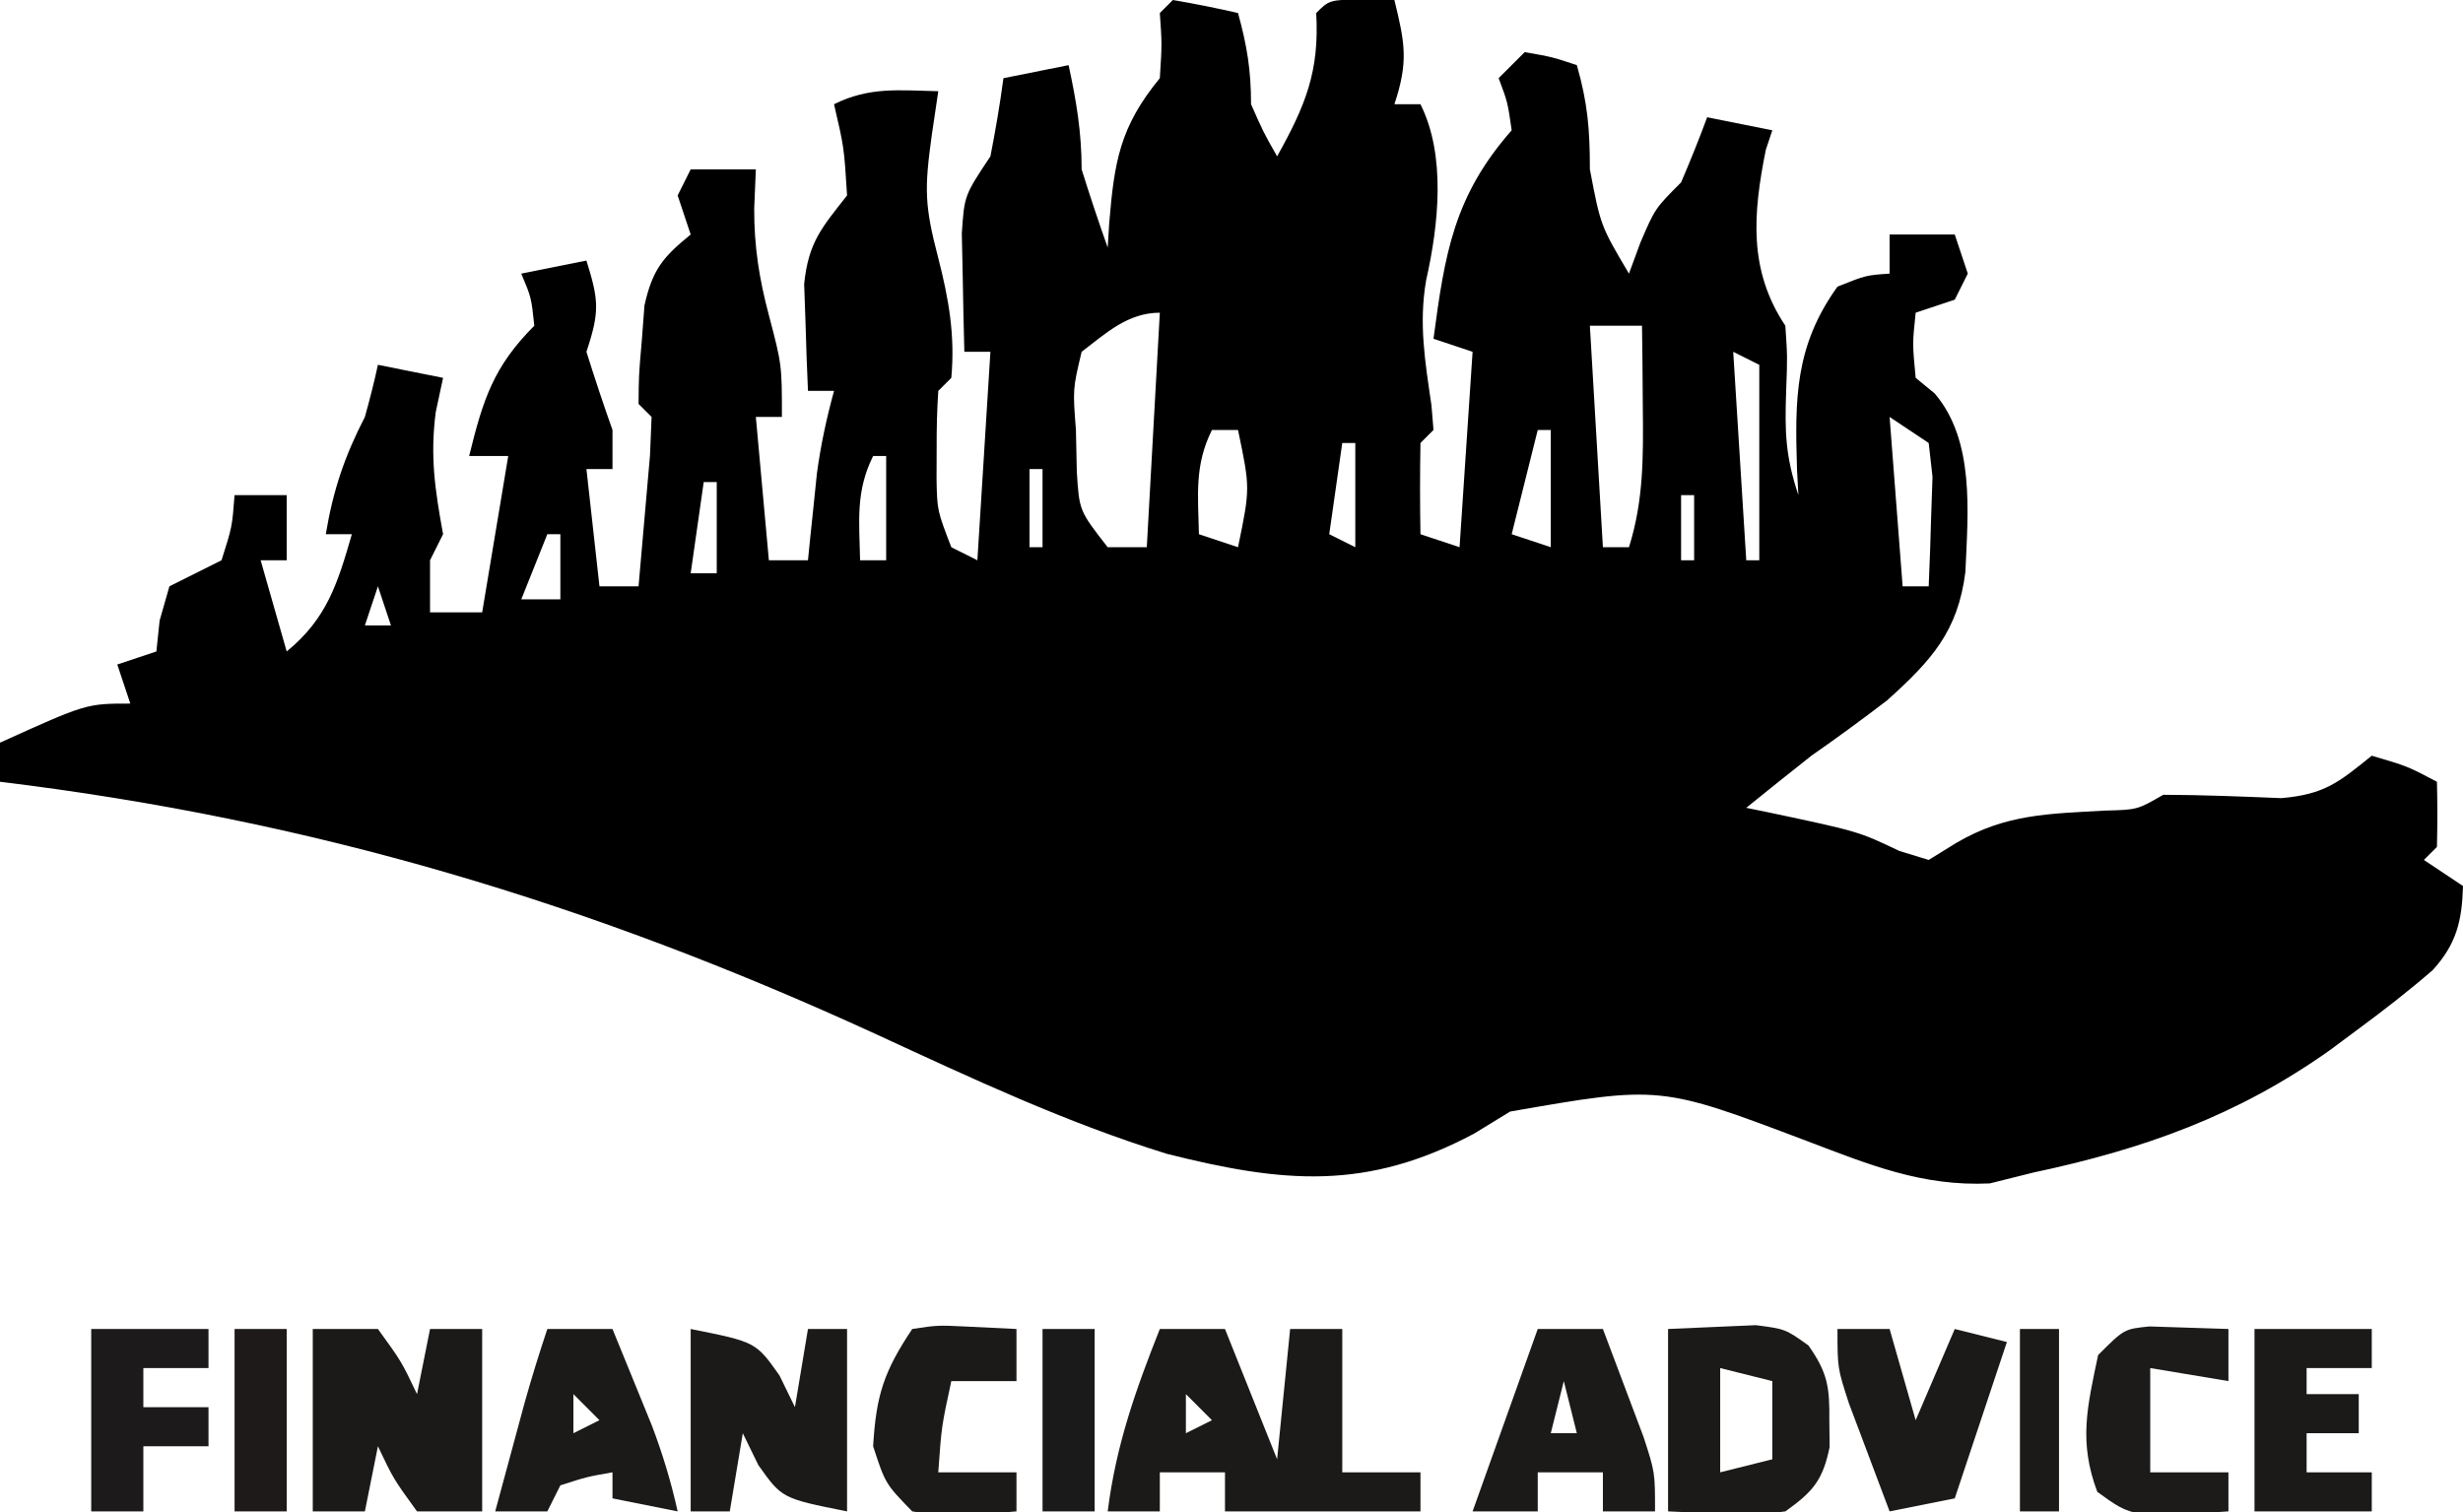
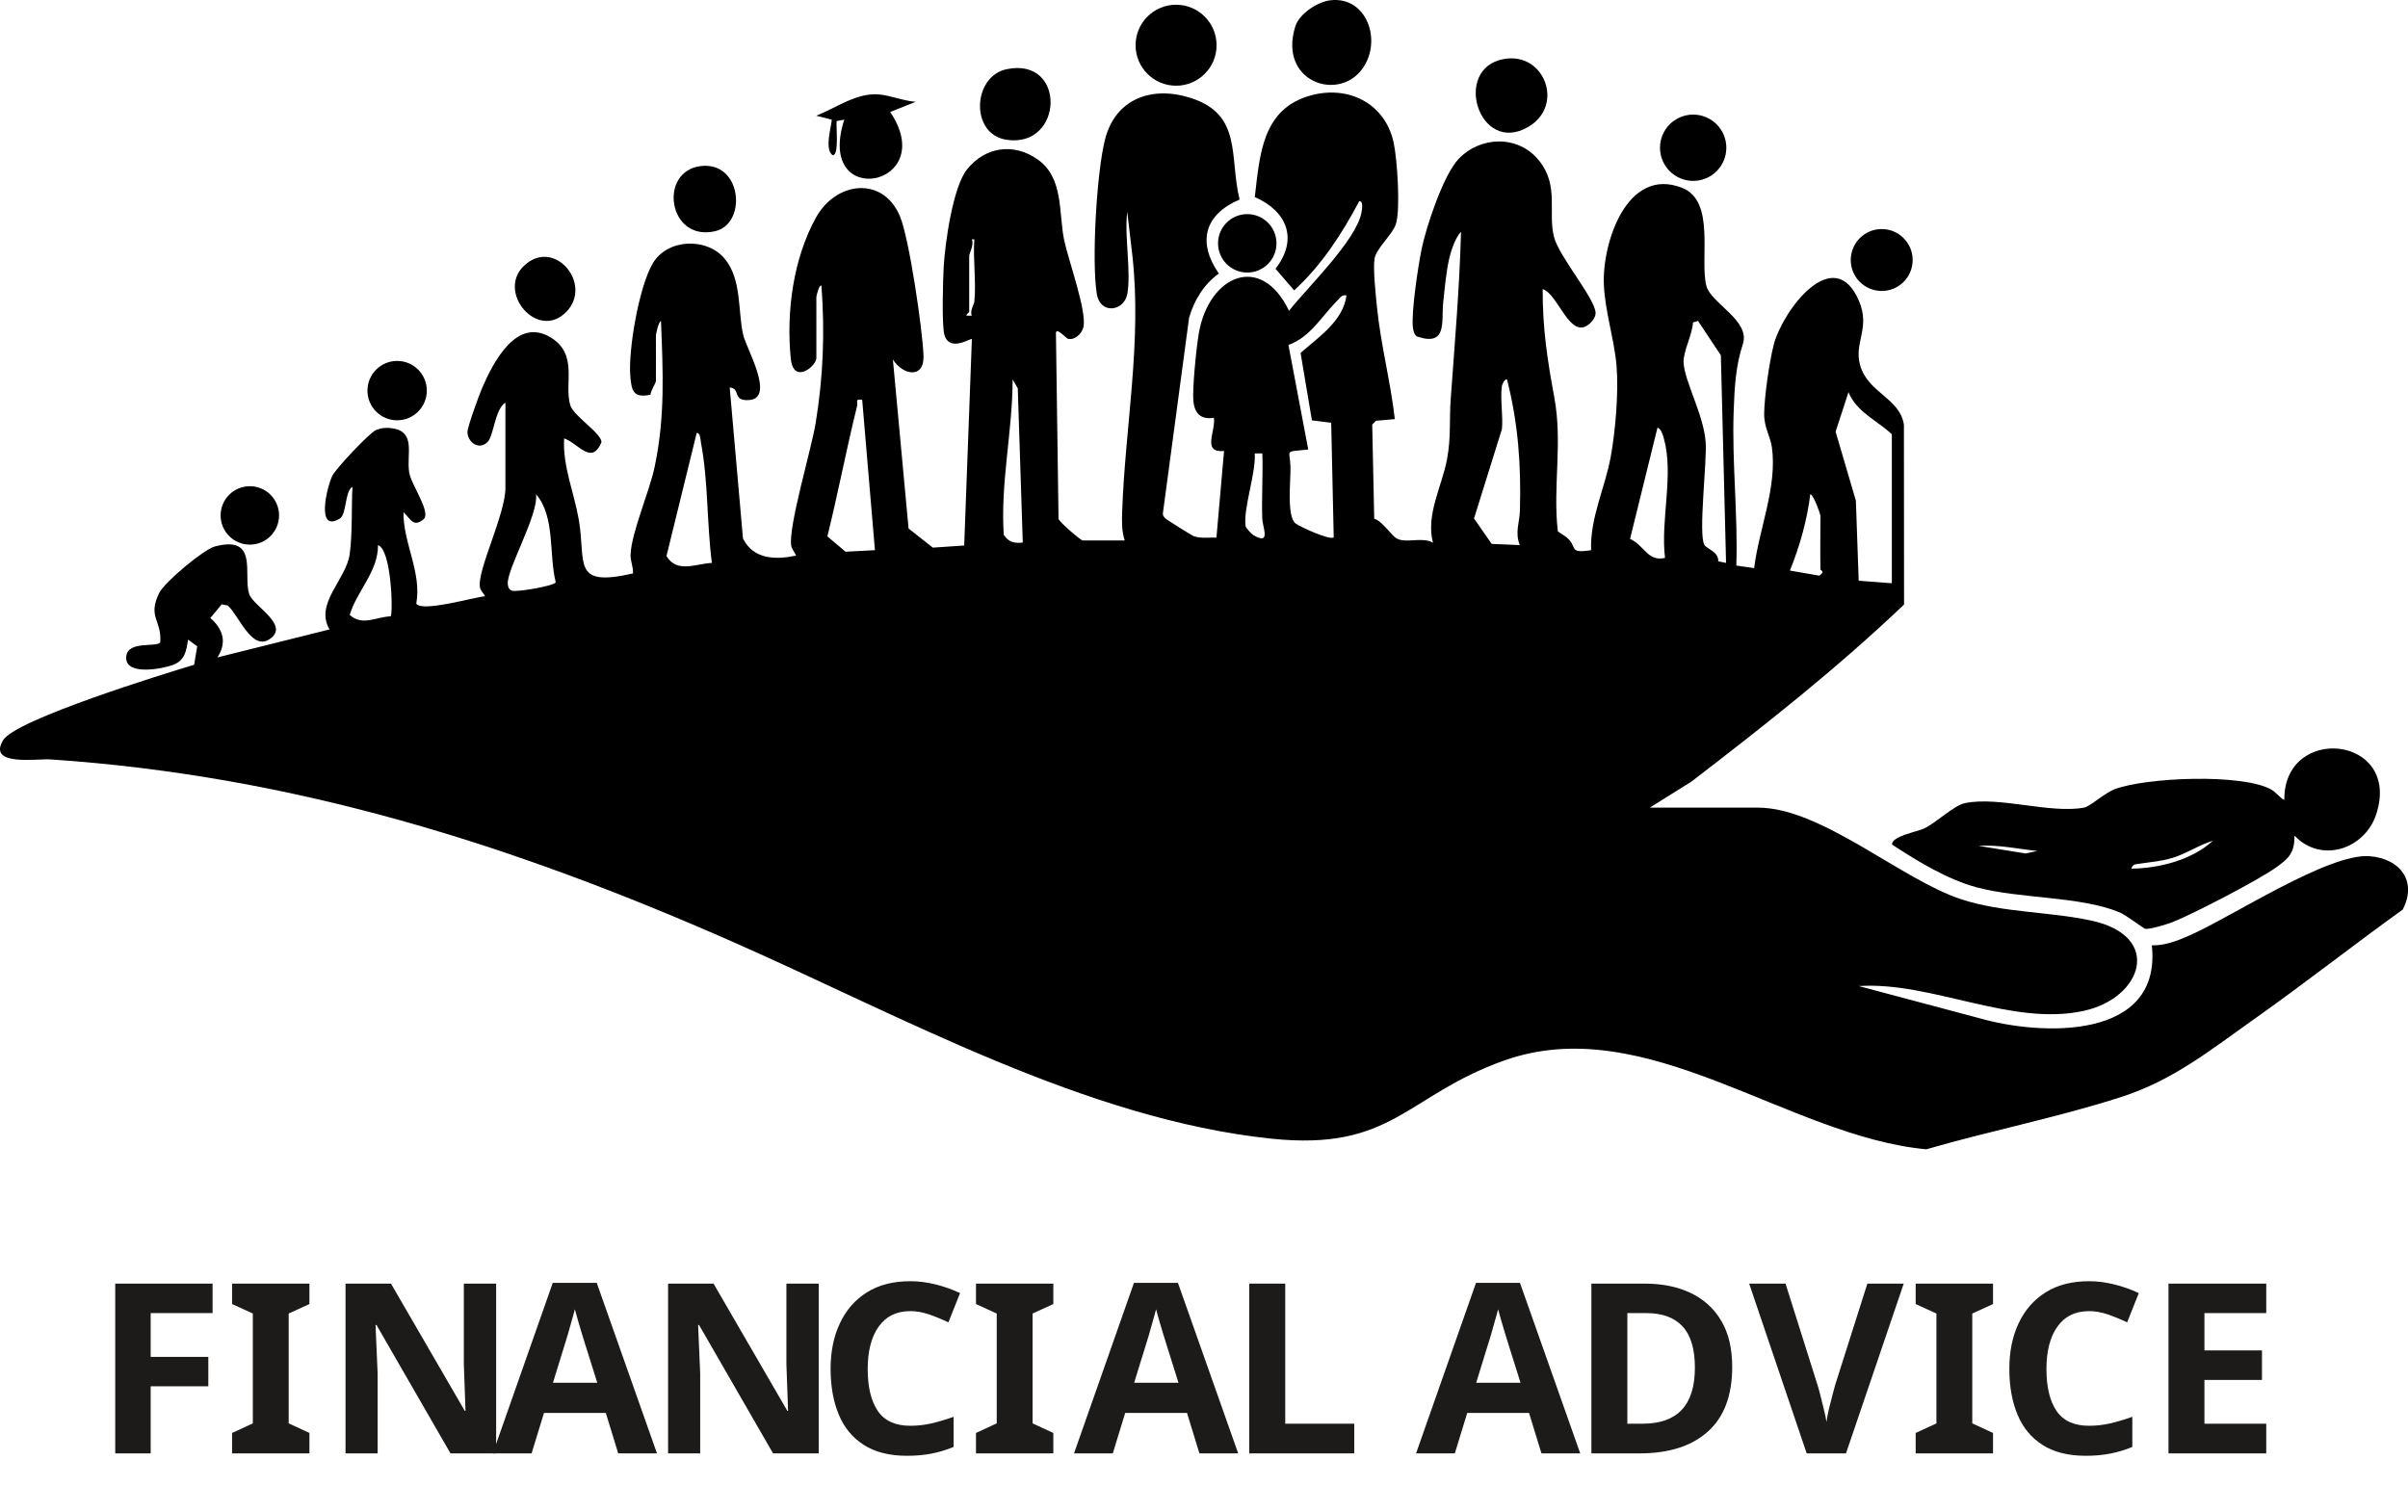
- <svg xmlns="http://www.w3.org/2000/svg" version="1.1" width="189" height="116">
-   <path d="M0 0 C1.675 0.286 3.344 0.618 5 1 C5.687 3.491 6 5.379 6 8 C6.95 10.15 6.95 10.15 8 12 C10.181 8.093 11.256 5.475 11 1 C12 0 12 0 14.562 -0.062 C15.769 -0.032 15.769 -0.032 17 0 C17.8 3.287 18.097 4.71 17 8 C17.66 8 18.32 8 19 8 C20.975 11.95 20.389 17.271 19.438 21.5 C18.856 24.824 19.36 27.788 19.844 31.109 C19.895 31.733 19.947 32.357 20 33 C19.67 33.33 19.34 33.66 19 34 C18.959 36.333 18.958 38.667 19 41 C20.485 41.495 20.485 41.495 22 42 C22.33 37.05 22.66 32.1 23 27 C21.515 26.505 21.515 26.505 20 26 C20.869 19.472 21.554 15.059 26 10 C25.692 7.847 25.692 7.847 25 6 C25.66 5.34 26.32 4.68 27 4 C29.125 4.375 29.125 4.375 31 5 C31.826 7.892 32 9.887 32 13 C32.826 17.333 32.826 17.333 35 21 C35.289 20.216 35.578 19.433 35.875 18.625 C37 16 37 16 39 14 C39.707 12.35 40.379 10.684 41 9 C42.65 9.33 44.3 9.66 46 10 C45.835 10.495 45.67 10.99 45.5 11.5 C44.521 16.393 44.148 20.721 47 25 C47.16 27.375 47.16 27.375 47.062 30 C46.955 33.134 46.995 34.984 48 38 C47.965 37.348 47.93 36.695 47.895 36.023 C47.727 30.623 47.723 26.564 51 22 C53.188 21.125 53.188 21.125 55 21 C55 20.01 55 19.02 55 18 C56.65 18 58.3 18 60 18 C60.33 18.99 60.66 19.98 61 21 C60.67 21.66 60.34 22.32 60 23 C59.01 23.33 58.02 23.66 57 24 C56.749 26.374 56.749 26.374 57 29 C57.481 29.394 57.962 29.789 58.457 30.195 C61.557 33.821 61.012 39.32 60.816 43.895 C60.24 48.455 58.232 50.671 54.812 53.75 C52.907 55.209 50.97 56.628 49 58 C47.326 59.324 45.657 60.655 44 62 C44.888 62.182 44.888 62.182 45.793 62.367 C52.606 63.812 52.606 63.812 55.75 65.312 C56.492 65.539 57.235 65.766 58 66 C58.701 65.567 59.403 65.134 60.125 64.688 C63.922 62.459 67.236 62.458 71.574 62.211 C74.008 62.149 74.008 62.149 76 61 C79.023 61.009 82.034 61.132 85.055 61.258 C88.392 60.966 89.457 60.049 92 58 C94.75 58.812 94.75 58.812 97 60 C97.043 61.666 97.041 63.334 97 65 C96.67 65.33 96.34 65.66 96 66 C96.99 66.66 97.98 67.32 99 68 C98.926 70.679 98.499 72.451 96.675 74.457 C94.819 76.063 92.913 77.544 90.938 79 C90.227 79.529 89.516 80.058 88.783 80.603 C81.659 85.649 74.52 88.189 66 90 C64.358 90.41 64.358 90.41 62.684 90.828 C57.487 91.071 53.439 89.388 48.625 87.562 C37.384 83.307 37.384 83.307 25.883 85.312 C24.973 85.869 24.063 86.426 23.125 87 C14.857 91.406 8.478 90.804 -0.438 88.562 C-8.183 86.172 -15.424 82.766 -22.773 79.375 C-44.763 69.28 -66.02 62.917 -90 60 C-90 59.01 -90 58.02 -90 57 C-83.375 54 -83.375 54 -80 54 C-80.495 52.515 -80.495 52.515 -81 51 C-79.515 50.505 -79.515 50.505 -78 50 C-77.876 48.824 -77.876 48.824 -77.75 47.625 C-77.379 46.326 -77.379 46.326 -77 45 C-75.667 44.333 -74.333 43.667 -73 43 C-72.188 40.445 -72.188 40.445 -72 38 C-70.68 38 -69.36 38 -68 38 C-68 39.65 -68 41.3 -68 43 C-68.66 43 -69.32 43 -70 43 C-69.34 45.31 -68.68 47.62 -68 50 C-64.908 47.47 -64.091 44.775 -63 41 C-63.66 41 -64.32 41 -65 41 C-64.438 37.627 -63.561 35.024 -62 32 C-61.632 30.676 -61.288 29.344 -61 28 C-59.35 28.33 -57.7 28.66 -56 29 C-56.278 30.299 -56.278 30.299 -56.562 31.625 C-57.008 35.058 -56.614 37.623 -56 41 C-56.495 41.99 -56.495 41.99 -57 43 C-57 44.32 -57 45.64 -57 47 C-55.68 47 -54.36 47 -53 47 C-52.34 43.04 -51.68 39.08 -51 35 C-51.99 35 -52.98 35 -54 35 C-52.933 30.651 -52.126 28.126 -49 25 C-49.228 22.837 -49.228 22.837 -50 21 C-48.35 20.67 -46.7 20.34 -45 20 C-44.066 23.01 -43.956 23.867 -45 27 C-44.371 29.012 -43.704 31.013 -43 33 C-43 33.99 -43 34.98 -43 36 C-43.66 36 -44.32 36 -45 36 C-44.505 40.455 -44.505 40.455 -44 45 C-43.01 45 -42.02 45 -41 45 C-40.806 42.855 -40.62 40.709 -40.438 38.562 C-40.333 37.368 -40.229 36.173 -40.121 34.941 C-40.081 33.971 -40.041 33 -40 32 C-40.33 31.67 -40.66 31.34 -41 31 C-40.984 28.82 -40.984 28.82 -40.75 26.125 C-40.683 25.241 -40.616 24.356 -40.547 23.445 C-39.934 20.704 -39.148 19.744 -37 18 C-37.495 16.515 -37.495 16.515 -38 15 C-37.67 14.34 -37.34 13.68 -37 13 C-35.35 13 -33.7 13 -32 13 C-32.041 13.99 -32.083 14.98 -32.125 16 C-32.137 18.894 -31.745 21.392 -31 24.188 C-30 28 -30 28 -30 32 C-30.66 32 -31.32 32 -32 32 C-31.505 37.445 -31.505 37.445 -31 43 C-30.01 43 -29.02 43 -28 43 C-27.909 42.095 -27.909 42.095 -27.816 41.172 C-27.733 40.373 -27.649 39.573 -27.562 38.75 C-27.481 37.961 -27.4 37.172 -27.316 36.359 C-27.024 34.176 -26.579 32.123 -26 30 C-26.66 30 -27.32 30 -28 30 C-28.081 28.251 -28.139 26.5 -28.188 24.75 C-28.222 23.775 -28.257 22.801 -28.293 21.797 C-27.955 18.573 -26.954 17.495 -25 15 C-25.229 11.312 -25.229 11.312 -26 8 C-23.291 6.646 -20.991 6.935 -18 7 C-18.165 8.114 -18.33 9.227 -18.5 10.375 C-19.066 14.482 -19.064 15.757 -18 19.812 C-17.195 22.954 -16.703 25.736 -17 29 C-17.495 29.495 -17.495 29.495 -18 30 C-18.099 31.456 -18.13 32.916 -18.125 34.375 C-18.128 35.166 -18.13 35.958 -18.133 36.773 C-18.086 39.173 -18.086 39.173 -17 42 C-16.34 42.33 -15.68 42.66 -15 43 C-14.67 37.72 -14.34 32.44 -14 27 C-14.66 27 -15.32 27 -16 27 C-16.054 25.063 -16.093 23.125 -16.125 21.188 C-16.148 20.109 -16.171 19.03 -16.195 17.918 C-16 15 -16 15 -14 12 C-13.61 10.01 -13.268 8.01 -13 6 C-10.525 5.505 -10.525 5.505 -8 5 C-7.403 7.763 -7 10.16 -7 13 C-6.369 15.012 -5.706 17.014 -5 19 C-4.944 18.095 -4.944 18.095 -4.887 17.172 C-4.496 12.421 -4.078 9.747 -1 6 C-0.833 3.375 -0.833 3.375 -1 1 C-0.67 0.67 -0.34 0.34 0 0 Z M-5 22 C-4 25 -4 25 -4 25 Z M-7 27 C-7.68 29.856 -7.68 29.856 -7.438 33 C-7.416 34.052 -7.394 35.104 -7.371 36.188 C-7.184 39.202 -7.184 39.202 -5 42 C-4.01 42 -3.02 42 -2 42 C-1.505 33.09 -1.505 33.09 -1 24 C-3.464 24 -5.139 25.584 -7 27 Z M32 25 C32.33 30.61 32.66 36.22 33 42 C33.66 42 34.32 42 35 42 C36.135 38.39 36.1 35.016 36.062 31.25 C36.053 30.08 36.044 28.909 36.035 27.703 C36.024 26.811 36.012 25.919 36 25 C34.68 25 33.36 25 32 25 Z M43 27 C43.33 32.28 43.66 37.56 44 43 C44.33 43 44.66 43 45 43 C45 38.05 45 33.1 45 28 C44.34 27.67 43.68 27.34 43 27 Z M55 32 C55.33 36.29 55.66 40.58 56 45 C56.66 45 57.32 45 58 45 C58.081 43.209 58.139 41.417 58.188 39.625 C58.222 38.627 58.257 37.63 58.293 36.602 C58.196 35.743 58.1 34.885 58 34 C57.01 33.34 56.02 32.68 55 32 Z M3 33 C1.646 35.709 1.935 38.009 2 41 C2.99 41.33 3.98 41.66 5 42 C5.934 37.469 5.934 37.469 5 33 C4.34 33 3.68 33 3 33 Z M28 33 C27.34 35.64 26.68 38.28 26 41 C26.99 41.33 27.98 41.66 29 42 C29 39.03 29 36.06 29 33 C28.67 33 28.34 33 28 33 Z M13 34 C12.67 36.31 12.34 38.62 12 41 C12.99 41.495 12.99 41.495 14 42 C14 39.36 14 36.72 14 34 C13.67 34 13.34 34 13 34 Z M-23 35 C-24.354 37.709 -24.065 40.009 -24 43 C-23.34 43 -22.68 43 -22 43 C-22 40.36 -22 37.72 -22 35 C-22.33 35 -22.66 35 -23 35 Z M-11 36 C-11 37.98 -11 39.96 -11 42 C-10.67 42 -10.34 42 -10 42 C-10 40.02 -10 38.04 -10 36 C-10.33 36 -10.66 36 -11 36 Z M-36 37 C-36.33 39.31 -36.66 41.62 -37 44 C-36.34 44 -35.68 44 -35 44 C-35 41.69 -35 39.38 -35 37 C-35.33 37 -35.66 37 -36 37 Z M39 38 C39 39.65 39 41.3 39 43 C39.33 43 39.66 43 40 43 C40 41.35 40 39.7 40 38 C39.67 38 39.34 38 39 38 Z M8 39 C9 41 9 41 9 41 Z M-48 41 C-48.66 42.65 -49.32 44.3 -50 46 C-49.01 46 -48.02 46 -47 46 C-47 44.35 -47 42.7 -47 41 C-47.33 41 -47.66 41 -48 41 Z M51 43 C52 45 52 45 52 45 Z M-61 45 C-61.33 45.99 -61.66 46.98 -62 48 C-61.34 48 -60.68 48 -60 48 C-60.33 47.01 -60.66 46.02 -61 45 Z M-72 49 C-71 51 -71 51 -71 51 Z M77 73 C81 74 81 74 81 74 Z " fill="#000000" transform="translate(90,0)" />
-   <path d="M0 0 C1.65 0 3.3 0 5 0 C6.32 3.3 7.64 6.6 9 10 C9.33 6.7 9.66 3.4 10 0 C11.32 0 12.64 0 14 0 C14 3.63 14 7.26 14 11 C15.98 11 17.96 11 20 11 C20 11.99 20 12.98 20 14 C15.05 14 10.1 14 5 14 C5 13.01 5 12.02 5 11 C3.35 11 1.7 11 0 11 C0 11.99 0 12.98 0 14 C-1.32 14 -2.64 14 -4 14 C-3.368 8.947 -1.865 4.704 0 0 Z M2 5 C2 5.99 2 6.98 2 8 C2.66 7.67 3.32 7.34 4 7 C3.34 6.34 2.68 5.68 2 5 Z " fill="#1C1A19" transform="translate(89,102)" />
-   <path d="M0 0 C1.65 0 3.3 0 5 0 C6.812 2.5 6.812 2.5 8 5 C8.33 3.35 8.66 1.7 9 0 C10.32 0 11.64 0 13 0 C13 4.62 13 9.24 13 14 C11.35 14 9.7 14 8 14 C6.188 11.5 6.188 11.5 5 9 C4.67 10.65 4.34 12.3 4 14 C2.68 14 1.36 14 0 14 C0 9.38 0 4.76 0 0 Z " fill="#1C1A19" transform="translate(24,102)" />
-   <path d="M0 0 C1.423 -0.062 2.846 -0.124 4.312 -0.188 C5.513 -0.24 5.513 -0.24 6.738 -0.293 C9 0 9 0 10.77 1.262 C12.243 3.343 12.404 4.469 12.375 7 C12.383 7.681 12.39 8.361 12.398 9.062 C11.873 11.617 11.116 12.491 9 14 C6.738 14.293 6.738 14.293 4.312 14.188 C2.889 14.126 1.466 14.064 0 14 C0 9.38 0 4.76 0 0 Z M4 3 C4 5.64 4 8.28 4 11 C5.32 10.67 6.64 10.34 8 10 C8 8.02 8 6.04 8 4 C6.68 3.67 5.36 3.34 4 3 Z " fill="#1B1A19" transform="translate(128,102)" />
-   <path d="M0 0 C5 1 5 1 6.812 3.562 C7.204 4.367 7.596 5.171 8 6 C8.33 4.02 8.66 2.04 9 0 C9.99 0 10.98 0 12 0 C12 4.62 12 9.24 12 14 C7 13 7 13 5.188 10.438 C4.796 9.633 4.404 8.829 4 8 C3.67 9.98 3.34 11.96 3 14 C2.01 14 1.02 14 0 14 C0 9.38 0 4.76 0 0 Z " fill="#1B1A19" transform="translate(53,102)" />
-   <path d="M0 0 C1.65 0 3.3 0 5 0 C5.649 1.582 6.294 3.166 6.938 4.75 C7.297 5.632 7.657 6.513 8.027 7.422 C8.854 9.612 9.494 11.719 10 14 C8.35 13.67 6.7 13.34 5 13 C5 12.34 5 11.68 5 11 C3.025 11.348 3.025 11.348 1 12 C0.67 12.66 0.34 13.32 0 14 C-1.32 14 -2.64 14 -4 14 C-3.522 12.229 -3.042 10.458 -2.562 8.688 C-2.296 7.701 -2.029 6.715 -1.754 5.699 C-1.219 3.785 -0.629 1.886 0 0 Z M2 5 C2 5.99 2 6.98 2 8 C2.66 7.67 3.32 7.34 4 7 C3.34 6.34 2.68 5.68 2 5 Z " fill="#1B1A19" transform="translate(42,102)" />
-   <path d="M0 0 C1.65 0 3.3 0 5 0 C5.673 1.769 6.338 3.54 7 5.312 C7.371 6.299 7.742 7.285 8.125 8.301 C9 11 9 11 9 14 C7.68 14 6.36 14 5 14 C5 13.01 5 12.02 5 11 C3.35 11 1.7 11 0 11 C0 11.99 0 12.98 0 14 C-1.65 14 -3.3 14 -5 14 C-3.35 9.38 -1.7 4.76 0 0 Z M2 4 C1.67 5.32 1.34 6.64 1 8 C1.66 8 2.32 8 3 8 C2.67 6.68 2.34 5.36 2 4 Z " fill="#1B1A19" transform="translate(118,102)" />
-   <path d="M0 0 C2.97 0 5.94 0 9 0 C9 0.99 9 1.98 9 3 C7.35 3 5.7 3 4 3 C4 3.66 4 4.32 4 5 C5.32 5 6.64 5 8 5 C8 5.99 8 6.98 8 8 C6.68 8 5.36 8 4 8 C4 8.99 4 9.98 4 11 C5.65 11 7.3 11 9 11 C9 11.99 9 12.98 9 14 C6.03 14 3.06 14 0 14 C0 9.38 0 4.76 0 0 Z " fill="#1B1A19" transform="translate(173,102)" />
-   <path d="M0 0 C1.32 0 2.64 0 4 0 C4.66 2.31 5.32 4.62 6 7 C6.99 4.69 7.98 2.38 9 0 C10.32 0.33 11.64 0.66 13 1 C11.68 4.96 10.36 8.92 9 13 C7.35 13.33 5.7 13.66 4 14 C3.327 12.231 2.662 10.46 2 8.688 C1.629 7.701 1.258 6.715 0.875 5.699 C0 3 0 3 0 0 Z " fill="#1B1A19" transform="translate(141,102)" />
-   <path d="M0 0 C2.018 0.065 4.036 0.13 6.055 0.195 C6.055 1.515 6.055 2.835 6.055 4.195 C3.085 3.7 3.085 3.7 0.055 3.195 C0.055 5.835 0.055 8.475 0.055 11.195 C2.035 11.195 4.015 11.195 6.055 11.195 C6.055 12.185 6.055 13.175 6.055 14.195 C-1.284 14.677 -1.284 14.677 -4.008 12.695 C-5.447 8.856 -4.786 6.203 -3.945 2.195 C-1.945 0.195 -1.945 0.195 0 0 Z " fill="#1C1B19" transform="translate(164.9453,101.8047)" />
-   <path d="M0 0 C1.945 -0.293 1.945 -0.293 4.125 -0.188 C5.404 -0.126 6.683 -0.064 8 0 C8 1.32 8 2.64 8 4 C6.35 4 4.7 4 3 4 C2.25 7.471 2.25 7.471 2 11 C3.98 11 5.96 11 8 11 C8 11.99 8 12.98 8 14 C2.761 14.429 2.761 14.429 0 14 C-2.062 11.875 -2.062 11.875 -3 9 C-2.766 5.096 -2.187 3.28 0 0 Z " fill="#1B1A19" transform="translate(70,102)" />
-   <path d="M0 0 C2.97 0 5.94 0 9 0 C9 0.99 9 1.98 9 3 C7.35 3 5.7 3 4 3 C4 3.99 4 4.98 4 6 C5.65 6 7.3 6 9 6 C9 6.99 9 7.98 9 9 C7.35 9 5.7 9 4 9 C4 10.65 4 12.3 4 14 C2.68 14 1.36 14 0 14 C0 9.38 0 4.76 0 0 Z " fill="#1C1A1A" transform="translate(7,102)" />
-   <path d="M0 0 C1.32 0 2.64 0 4 0 C4 4.62 4 9.24 4 14 C2.68 14 1.36 14 0 14 C0 9.38 0 4.76 0 0 Z " fill="#1B1A1A" transform="translate(80,102)" />
-   <path d="M0 0 C1.32 0 2.64 0 4 0 C4 4.62 4 9.24 4 14 C2.68 14 1.36 14 0 14 C0 9.38 0 4.76 0 0 Z " fill="#1D1A19" transform="translate(18,102)" />
-   <path d="M0 0 C0.99 0 1.98 0 3 0 C3 4.62 3 9.24 3 14 C2.01 14 1.02 14 0 14 C0 9.38 0 4.76 0 0 Z " fill="#1B1A19" transform="translate(155,102)" />
+ <svg xmlns="http://www.w3.org/2000/svg" id="Layer_2" data-name="Layer 2" viewBox="0 0 360.95 226.56">
+   <defs>
+     <style>
+       .cls-1 {
+         fill: #1c1b1a;
+         font-family: PlayfairDisplay-Bold, 'Playfair Display';
+         font-size: 35.66px;
+         font-weight: 700;
+       }
+ 
+       .cls-2 {
+         letter-spacing: 0em;
+       }
+ 
+       .cls-3 {
+         letter-spacing: -.02em;
+       }
+ 
+       .cls-4 {
+         letter-spacing: -.01em;
+       }
+ 
+       .cls-5 {
+         letter-spacing: -.02em;
+       }
+ 
+       .cls-6 {
+         letter-spacing: -.04em;
+       }
+ 
+       .cls-7 {
+         letter-spacing: 0em;
+       }
+ 
+       .cls-8 {
+         letter-spacing: 0em;
+       }
+ 
+       .cls-9 {
+         letter-spacing: -.01em;
+       }
+     </style>
+   </defs>
+   <g id="Layer_1-2" data-name="Layer 1">
+     <g>
+       <g>
+         <path d="M168.97,44.09c-.45,2.56-4.05,3.13-4.56-.02-.8-4.89-.03-18.24,1.23-23.17,1.57-6.15,7.07-8.08,12.87-6.21,7.77,2.51,5.73,8.84,7.3,15.23-5.27,2.23-6.37,6.39-3.11,11.09-2.22,1.58-3.71,4-4.46,6.63l-3.93,29.32c-.03.35.17.53.39.77.17.18,3.99,2.57,4.22,2.65,1.13.38,2.27.18,3.42.21l1.14-12.98c-3.37.31-1.23-2.92-1.52-4.97-1.92.28-2.88-.59-3.07-2.48s.45-8.16.82-10.27c1.53-8.59,9.3-12.06,13.51-3.3,2.74-3.48,10.1-10.57,10.86-14.74.07-.37.33-1.76-.34-1.68-2.58,4.87-5.66,9.63-9.75,13.36l-2.8-3.24c3.44-4.4,1.76-8.62-3.1-10.75.75-6.35,1.09-13.22,8.37-15.23,5.68-1.57,11.17,1.2,12.44,7.06.54,2.47,1.05,10.05.34,12.22-.53,1.62-2.94,3.61-3.2,5.2-.25,1.51.19,5.5.36,7.23.56,5.61,2.04,11.19,2.68,16.81l-2.82.25-.57.57.3,14.11c1.29.39,2.59,2.62,3.47,3.02,1.49.68,3.77-.33,5.34.58-1.12-4.19,1.37-8.48,2.12-12.59.6-3.26.31-5.88.54-9.01.6-8.32,1.32-16.66,1.54-25.01-.78.75-1.48,2.78-1.72,3.81-.52,2.16-.69,4.49-.94,6.7-.33,2.87.71,6.77-3.95,5.18-.4-.25-.57-.95-.61-1.4-.23-2.38.78-9.06,1.3-11.63.68-3.38,3.26-11.14,5.54-13.56,3.28-3.47,8.95-3.64,12.05.19s1.31,7.75,2.27,11.48c.77,2.98,6.02,9.04,6.23,11.32.05.6-.44,1.28-.86,1.66-2.97,2.68-4.69-4.42-7.07-5.16-.02,5.86.7,10.6,1.74,16.21,1.28,6.88-.24,13.4.53,20.1.59.47,1.23.73,1.74,1.32,1.1,1.26.04,1.97,3.25,1.52-.17-4.9,2.1-9.35,2.95-14.05.71-3.93,1.19-9.69.86-13.64-.33-3.89-1.75-8.21-1.9-12.23-.23-6.23,3.5-17.65,11.73-14.41,5.06,1.99,2.6,10.63,3.64,14.7.66,2.6,6.63,5.18,5.47,8.71-1.08,3.29-1.25,6.48-1.38,10.09-.27,7.72.65,15.41.4,23.13l2.67.38c.71-5.83,3.49-12.17,2.66-18.12-.22-1.57-1.17-2.98-1.16-4.99.02-2.56.79-7.92,1.45-10.43,1.35-5.12,9.05-15.36,12.79-6.45,1.68,4.02-.75,6.09.11,9.44,1.11,4.29,5.99,5,6.6,9.06l.02,26.95c-10.01,9.55-20.92,18.14-31.89,26.56l-6.23,3.89h16.24c9.5,0,21.56,10.87,30.55,13.77,6.2,2,13.09,1.8,19.38,3.16,10.81,2.32,7.7,11.62-1.13,13.54-10.81,2.36-22.81-4.44-33.71-3.72l17.95,4.78c9.53,2.76,27.51,3.34,25.98-10.89,1.96.06,3.85-.69,5.61-1.46,6.42-2.82,20.86-12.39,27.05-11.9,4.54.36,7.16,3.73,4.95,8-7.46,5.37-14.7,11.07-22.21,16.38-6.61,4.67-12.16,9.2-19.99,11.72-9.57,3.08-19.55,5.04-29.21,7.84-20.78-1.92-42.04-20.9-63.34-13.29-14.64,5.23-16.68,13.59-34.81,11.7-27.74-2.88-55.44-18.35-80.58-29.43-33.21-14.65-65.89-24.97-102.45-27.43-2.04-.14-9.52,1.09-7.09-2.9,1.88-3.08,24.12-9.94,28.62-11.29l.46-2.76-1.37-1.01c-.26,1.71-.46,3.13-2.3,3.81-1.62.59-7.22,1.66-6.97-1.26.21-2.45,4.53-1.34,5.1-2.14.26-3.33-1.95-3.77-.15-7.41.82-1.65,6.67-6.52,8.32-6.96,6.61-1.76,4.24,4.16,5.15,7.1.56,1.83,6.27,4.69,3.04,6.81-2.66,1.74-4.56-3.55-6.23-5.06l-.92-.18-1.7,2.05c1.92,1.66,2.52,3.68,1.06,5.91l16.81-4.2c-2.3-3.83,2.51-7.49,3.02-11.3.42-3.09.25-6.93.41-10.09-1.19.76-.84,4.14-1.9,4.78-3.64,2.2-1.91-4.82-1.1-6.45.53-1.06,5.57-6.44,6.54-6.83.8-.33,1.5-.39,2.35-.27,3.7.49,2.19,3.87,2.61,6.58.29,1.9,3.2,5.82,2.24,6.99-1.62,1.44-2.02-.02-3.09-.98-.05,4.68,2.76,8.95,1.92,13.72.87,1.29,8.62-.97,10.3-1.12-.2-.5-.65-.73-.76-1.35-.45-2.5,3.82-10.92,3.82-14.88v-12.8c-1.59.98-1.74,4.98-2.68,5.91-1.29,1.28-2.99.04-3.01-1.51,0-.77,1.75-5.55,2.19-6.57,1.65-3.83,5.18-10.81,10.37-7.55,4.1,2.57,1.87,6.92,2.86,10.13.5,1.61,4.66,4.17,4.67,5.52-1.48,3.55-3.46.17-5.6-.57-.23,4.17,1.48,8.09,2.19,12.14,1.14,6.52-1.17,10.24,8.13,8.11.07-.99-.39-1.8-.36-2.8.12-3.35,2.83-9.43,3.62-13.23,1.57-7.53,1.24-14.16.94-21.79-.35-.02-.76,1.99-.76,2.1v6.88c0,.26-.8,1.5-.82,2.05-2.56.52-2.84-.57-3.02-2.8-.32-4,1.32-13.44,3.37-16.9,2.19-3.71,8.08-3.93,10.78-.69,2.56,3.08,1.96,7.72,2.76,11.37.46,2.08,4.93,9.61.82,9.82-2.51.13-1.12-1.74-2.83-1.89l1.99,22.65c1.58,3.12,4.84,3.21,7.94,2.56.08-.06-.63-1.02-.7-1.43-.51-2.75,3.01-14.53,3.64-18.36,1.15-7.02,1.41-13.6.88-20.7-.39-.11-.76,1.62-.76,1.72v9.17c0,1.16-3.44,4.06-3.84.02-.69-6.96.37-14.94,3.78-21.1,2.99-5.41,10-6.29,12.58-.22,1.39,3.26,3.41,17.1,3.54,20.94.12,3.49-3.09,2.94-4.59.55l2.35,25.34,3.64,2.87,4.7-.32,1.15-30.94c-.18-.2-3.34,2.04-4.12-.66-.41-1.4-.21-8.37-.1-10.25.21-3.55,1.38-11.85,3.46-14.49,2.73-3.46,7.06-4.08,10.66-1.51,3.9,2.78,3.08,8.01,3.94,12.1.63,2.99,3.42,10.64,2.88,13.01-.22.97-1.3,2.01-2.32,1.75-.29-.08-1.69-1.73-1.8-.9l.39,27.88c.09.49,3.37,3.26,3.62,3.26h6.3c-.47-1.47-.43-2.87-.38-4.39.45-12.72,2.96-25.36,1.54-38.22l-.78-6.67c-.46,3.72.62,8.89,0,12.42ZM146.05,45.24c.3-2.96-.22-6.35,0-9.36h-.38c.38.82-.39,2.07-.39,2.48v8.4c0,.09-.56.42-.38.57h.76c-.3-.78.33-1.6.38-2.1ZM201.82,44.29c-.68-.15-.94.35-1.34.75-2.33,2.31-4.07,5.54-7.35,6.67l2.97,15.68c-3.75.4-2.72-.07-2.66,2.66.04,1.96-.59,7.37.75,8.42.65.5,5.1,2.54,5.73,2.1l-.38-17.19-2.89-.36-1.7-10.11c2.72-2.39,6.4-4.81,6.88-8.62ZM254.53,48.11l-.76.23c-.07,1.74-1.5,4.43-1.41,6.01.16,2.89,3,7.79,3.31,11.9.23,2.92-1.13,13.91-.18,15.46.35.57,2.15,1.02,2.07,2.44l1.17.24-.78-31.12-3.43-5.17ZM153.31,81.34l-.75-23.13-.77-1.32c-.01,7.77-1.85,15.56-1.33,23.29.67,1.08,1.62,1.31,2.86,1.16ZM225.13,57.85c-.28,1.97.2,4.45,0,6.49l-4.18,13.39,2.65,3.81,4.21.18c-.76-1.91-.03-3.4.02-5.14.19-6.88-.25-13.02-1.93-19.69-.38-.14-.74.8-.76.95ZM283.58,87.45v-22.35c-2.2-2.06-5.3-3.35-6.5-6.3l-1.93,5.92,3.04,10.35.42,11.99,4.97.38ZM129.24,59.95c-1.15-.19-.61.28-.77.93-1.6,6.47-2.85,13.06-4.45,19.53l2.72,2.3,4.41-.23-1.91-22.53ZM249.58,83.63c-.7-5.7,1.37-12.51-.19-17.96-.1-.36-.46-1.55-.95-1.52l-4.1,16.64c2.18.99,2.63,3.45,5.24,2.85ZM106.71,84.39c-.78-5.98-.52-12.1-1.64-18.03-.08-.42-.08-1.52-.64-1.45l-4.53,18.46c1.62,2.61,4.34,1.14,6.82,1.02ZM189.22,67.97h-1.14c.21,2.93-1.76,8.32-1.37,10.91.04.28.9,1.18,1.16,1.34,2.71,1.61,1.38-1.13,1.34-2.49-.11-3.24.12-6.52.01-9.76ZM80.35,74.08c.42,3.09-4.54,11.5-4.23,13.55.07.46.17.77.65.93.69.23,6.43-.73,6.53-1.28-1.05-4.16-.04-9.81-2.96-13.2ZM272.88,85.35c-.06-2.67,0-5.35,0-8.02,0-.18-.98-3.09-1.52-3.25-.49,3.93-1.58,7.8-3.06,11.46l4.4.76c.94-.59.19-.79.18-.94ZM58.55,92.4c.39-.4.15-9.99-1.89-10.68.04,3.95-3.16,6.86-4.24,10.47,1.93,1.71,3.9.3,6.12.21Z" />
+         <path d="M343.94,125.27c0,2.58-.83,3.39-2.71,4.74-2.73,1.95-12.29,6.91-15.49,8.2-.83.33-3.46,1.14-4.17,1.04-.23-.03-2.87-2.06-3.85-2.47-5.93-2.46-14.9-2-21.45-3.76-4.41-1.19-8.85-3.92-12.65-6.4-.13-1.25,3.73-1.91,4.81-2.42,1.84-.87,4.41-3.45,6.13-3.8,5.11-1.05,12.79,1.63,17.86.67.85-.16,3.09-2.19,4.52-2.74,4.75-1.8,19.03-2.38,23.45,0,.83.45,1.24,1.19,2.02,1.61-.12-11.47,17.62-9.7,13.78,2.12-1.71,5.25-8.25,7.43-12.24,3.23ZM331.71,126.04c-2.1.63-3.92,1.92-6.03,2.56-1.76.54-3.13.6-4.86.87-.57.09-1.18.03-1.33.76,4.21-.06,9.09-1.31,12.22-4.19ZM305.35,127.57c-2.92-.31-5.82-.96-8.78-.76l7.07,1.14,1.71-.37Z" />
+         <path d="M199.44.04c4.9-.56,7.31,4.83,5.51,8.98-2.95,6.77-13.57,3.8-10.79-5.06.61-1.93,3.36-3.7,5.28-3.92Z" />
+         <circle cx="176.29" cy="6.78" r="6.07" />
+         <path d="M137.26,15.26l-3.82,1.53c7.53,11.22-11.34,14.86-6.88,1.14l-1.15.22c-.11.81.39,5.12-.57,5.12-1.43-.77.01-5.15-.19-5.34l-2.29-.58c2.96-1.18,6.02-3.44,9.31-3.2,1.76.13,3.77.99,5.58,1.11Z" />
+         <path d="M225.41,8.85c6.1-1.11,9.16,6.95,3.68,10.17-7.4,4.34-11.45-8.76-3.68-10.17Z" />
+         <path d="M150.91,10.37c9.01-1.86,8.52,11.91-.06,10.58-5.46-.84-5.09-9.52.06-10.58Z" />
+         <circle cx="253.8" cy="22.15" r="4.97" />
+         <path d="M105.1,24.89c6.15-.67,6.91,8.66,2.1,9.77-7.08,1.63-8.58-9.05-2.1-9.77Z" />
+         <circle cx="282.06" cy="38.98" r="4.64" />
+         <path d="M78.56,39.83c4.52-4.26,10.37,2.75,6.34,6.91-4.3,4.44-10.53-2.96-6.34-6.91Z" />
+         <circle cx="59.53" cy="58.56" r="4.45" />
+         <circle cx="186.96" cy="36.48" r="4.38" />
+         <circle cx="37.45" cy="77.27" r="4.38" />
+       </g>
+       <text class="cls-1" transform="translate(14.07 217.89)">
+         <tspan x="0" y="0">FI</tspan>
+         <tspan class="cls-4" x="34.52" y="0">N</tspan>
+         <tspan class="cls-3" x="59.8" y="0">A</tspan>
+         <tspan class="cls-2" x="82.87" y="0">N</tspan>
+         <tspan class="cls-7" x="108.37" y="0">CI</tspan>
+         <tspan class="cls-3" x="146.92" y="0">A</tspan>
+         <tspan class="cls-9" x="169.99" y="0">L</tspan>
+         <tspan class="cls-6" x="191.28" y="0"> </tspan>
+         <tspan class="cls-3" x="198.19" y="0">A</tspan>
+         <tspan class="cls-5" x="221.27" y="0">D</tspan>
+         <tspan class="cls-7" x="248.12" y="0">V</tspan>
+         <tspan class="cls-8" x="271.94" y="0">I</tspan>
+         <tspan class="cls-7" x="285.06" y="0">CE</tspan>
+       </text>
+     </g>
+   </g>
</svg>
